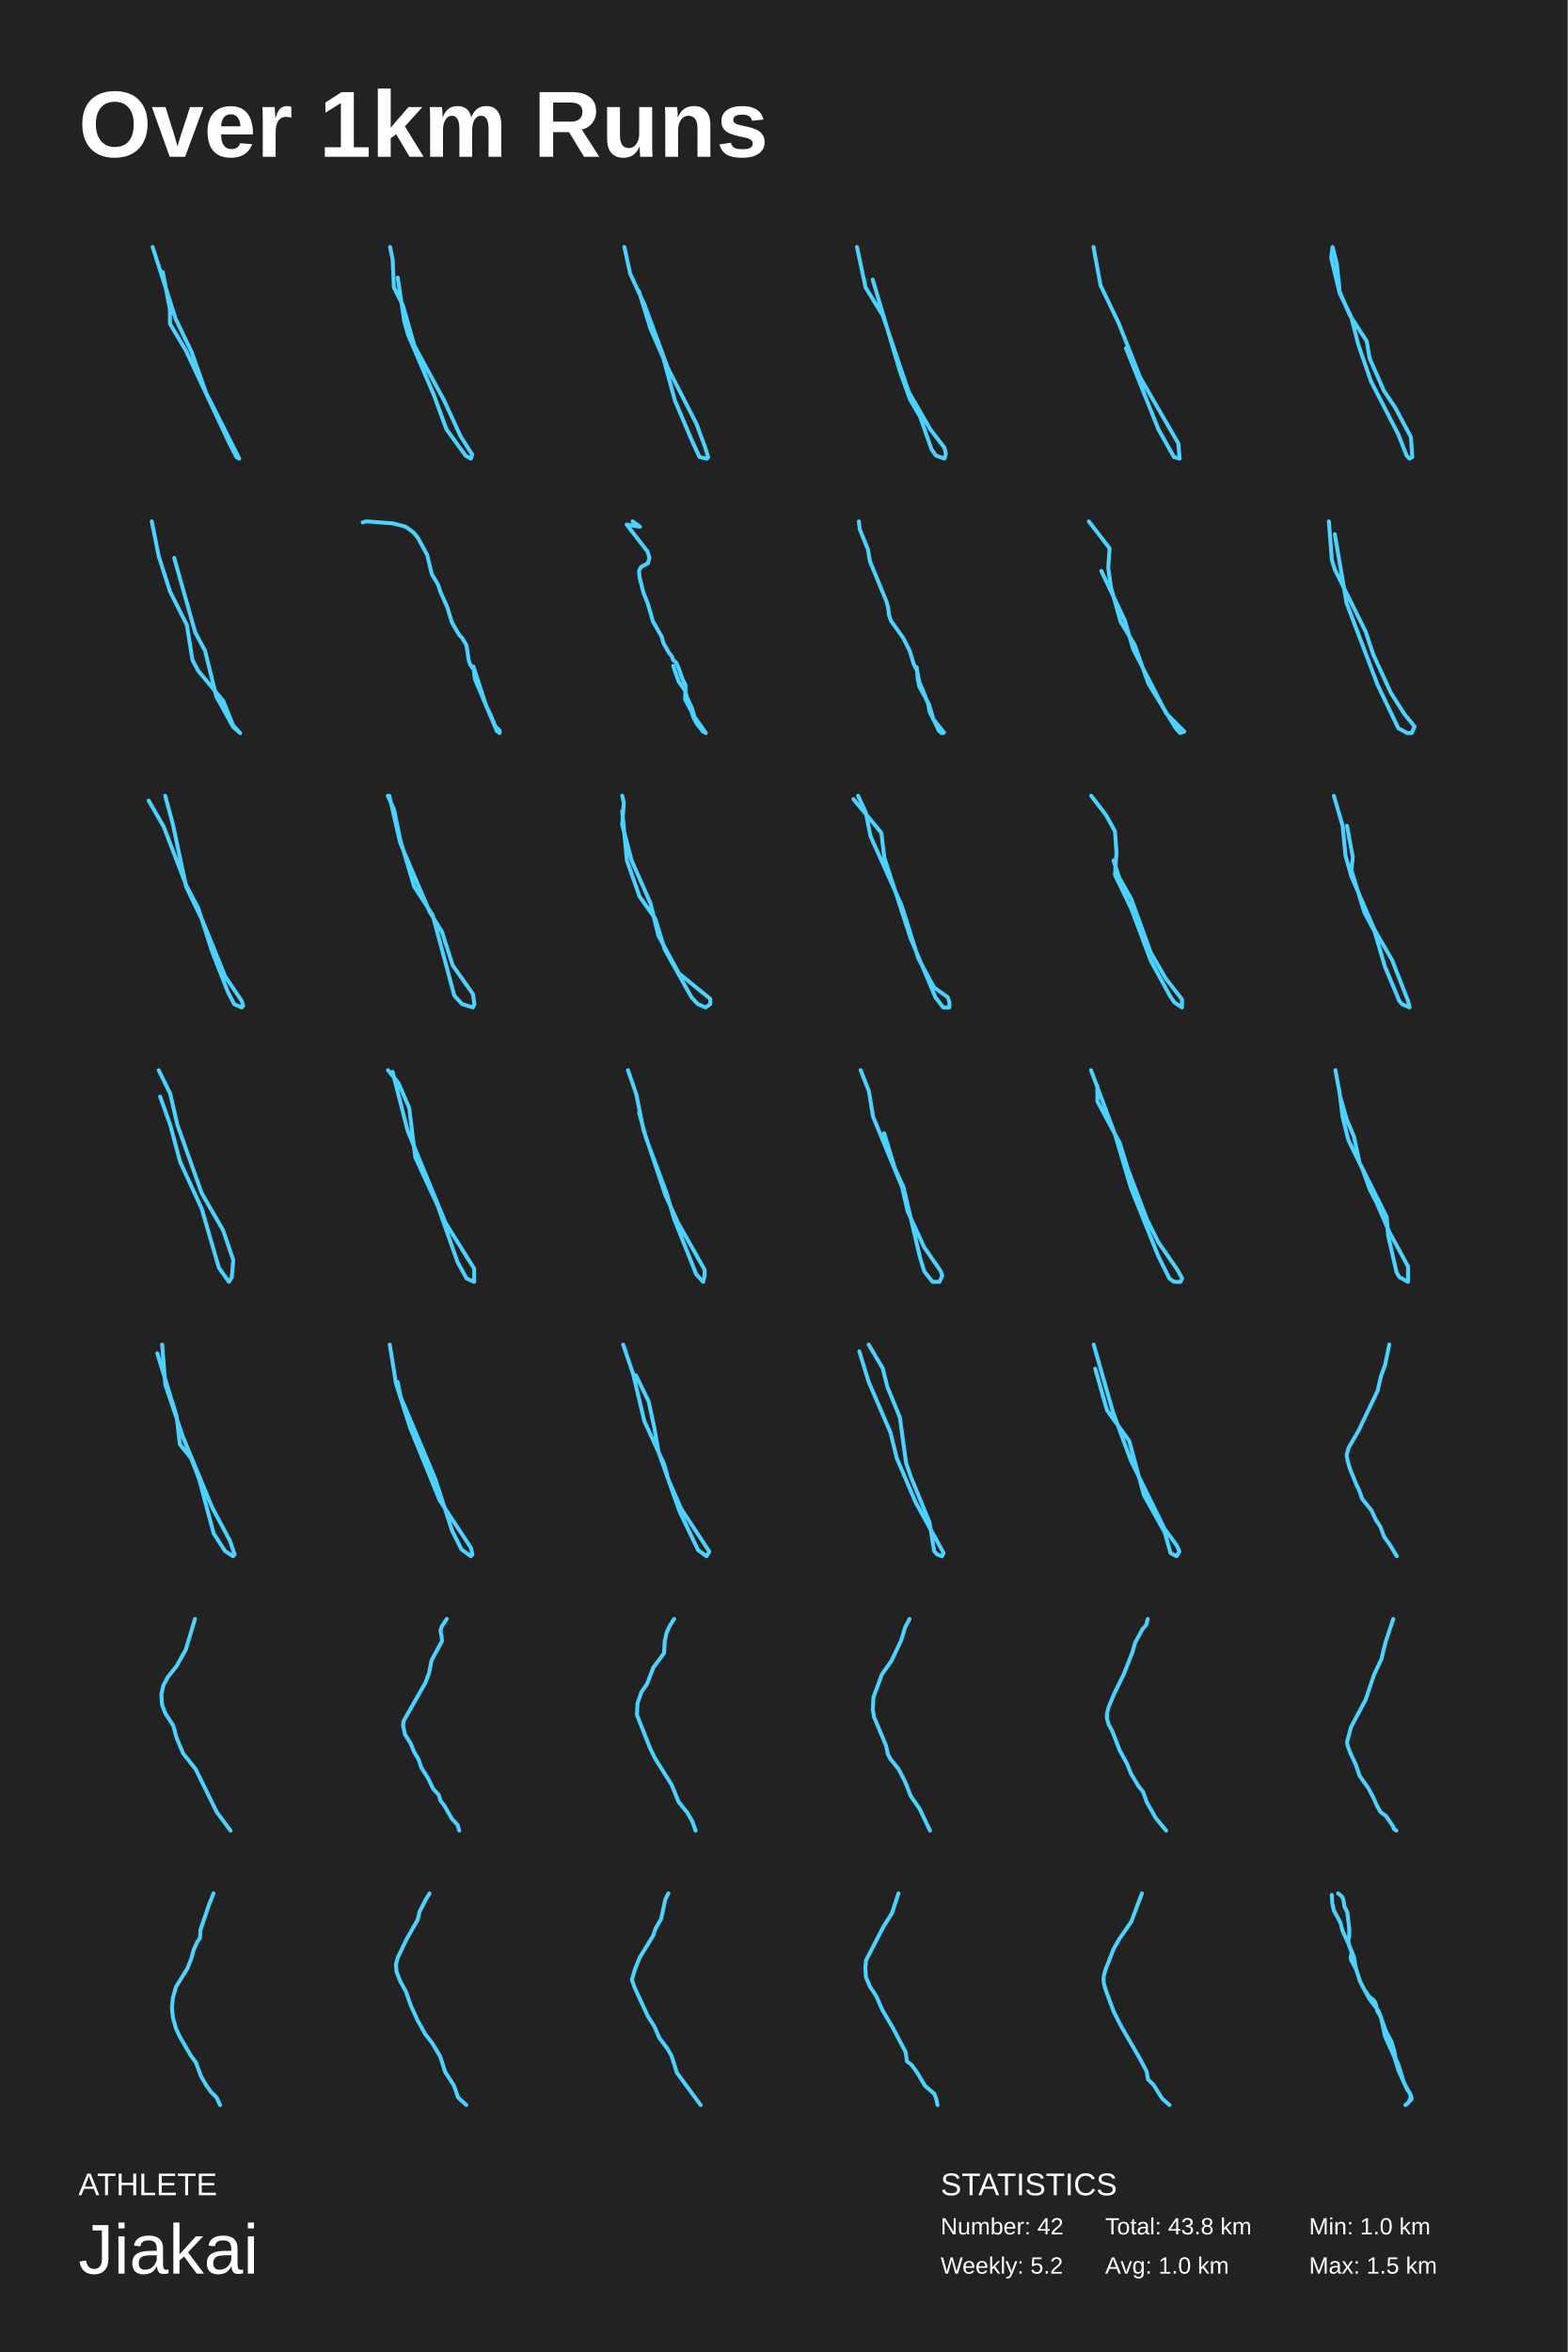
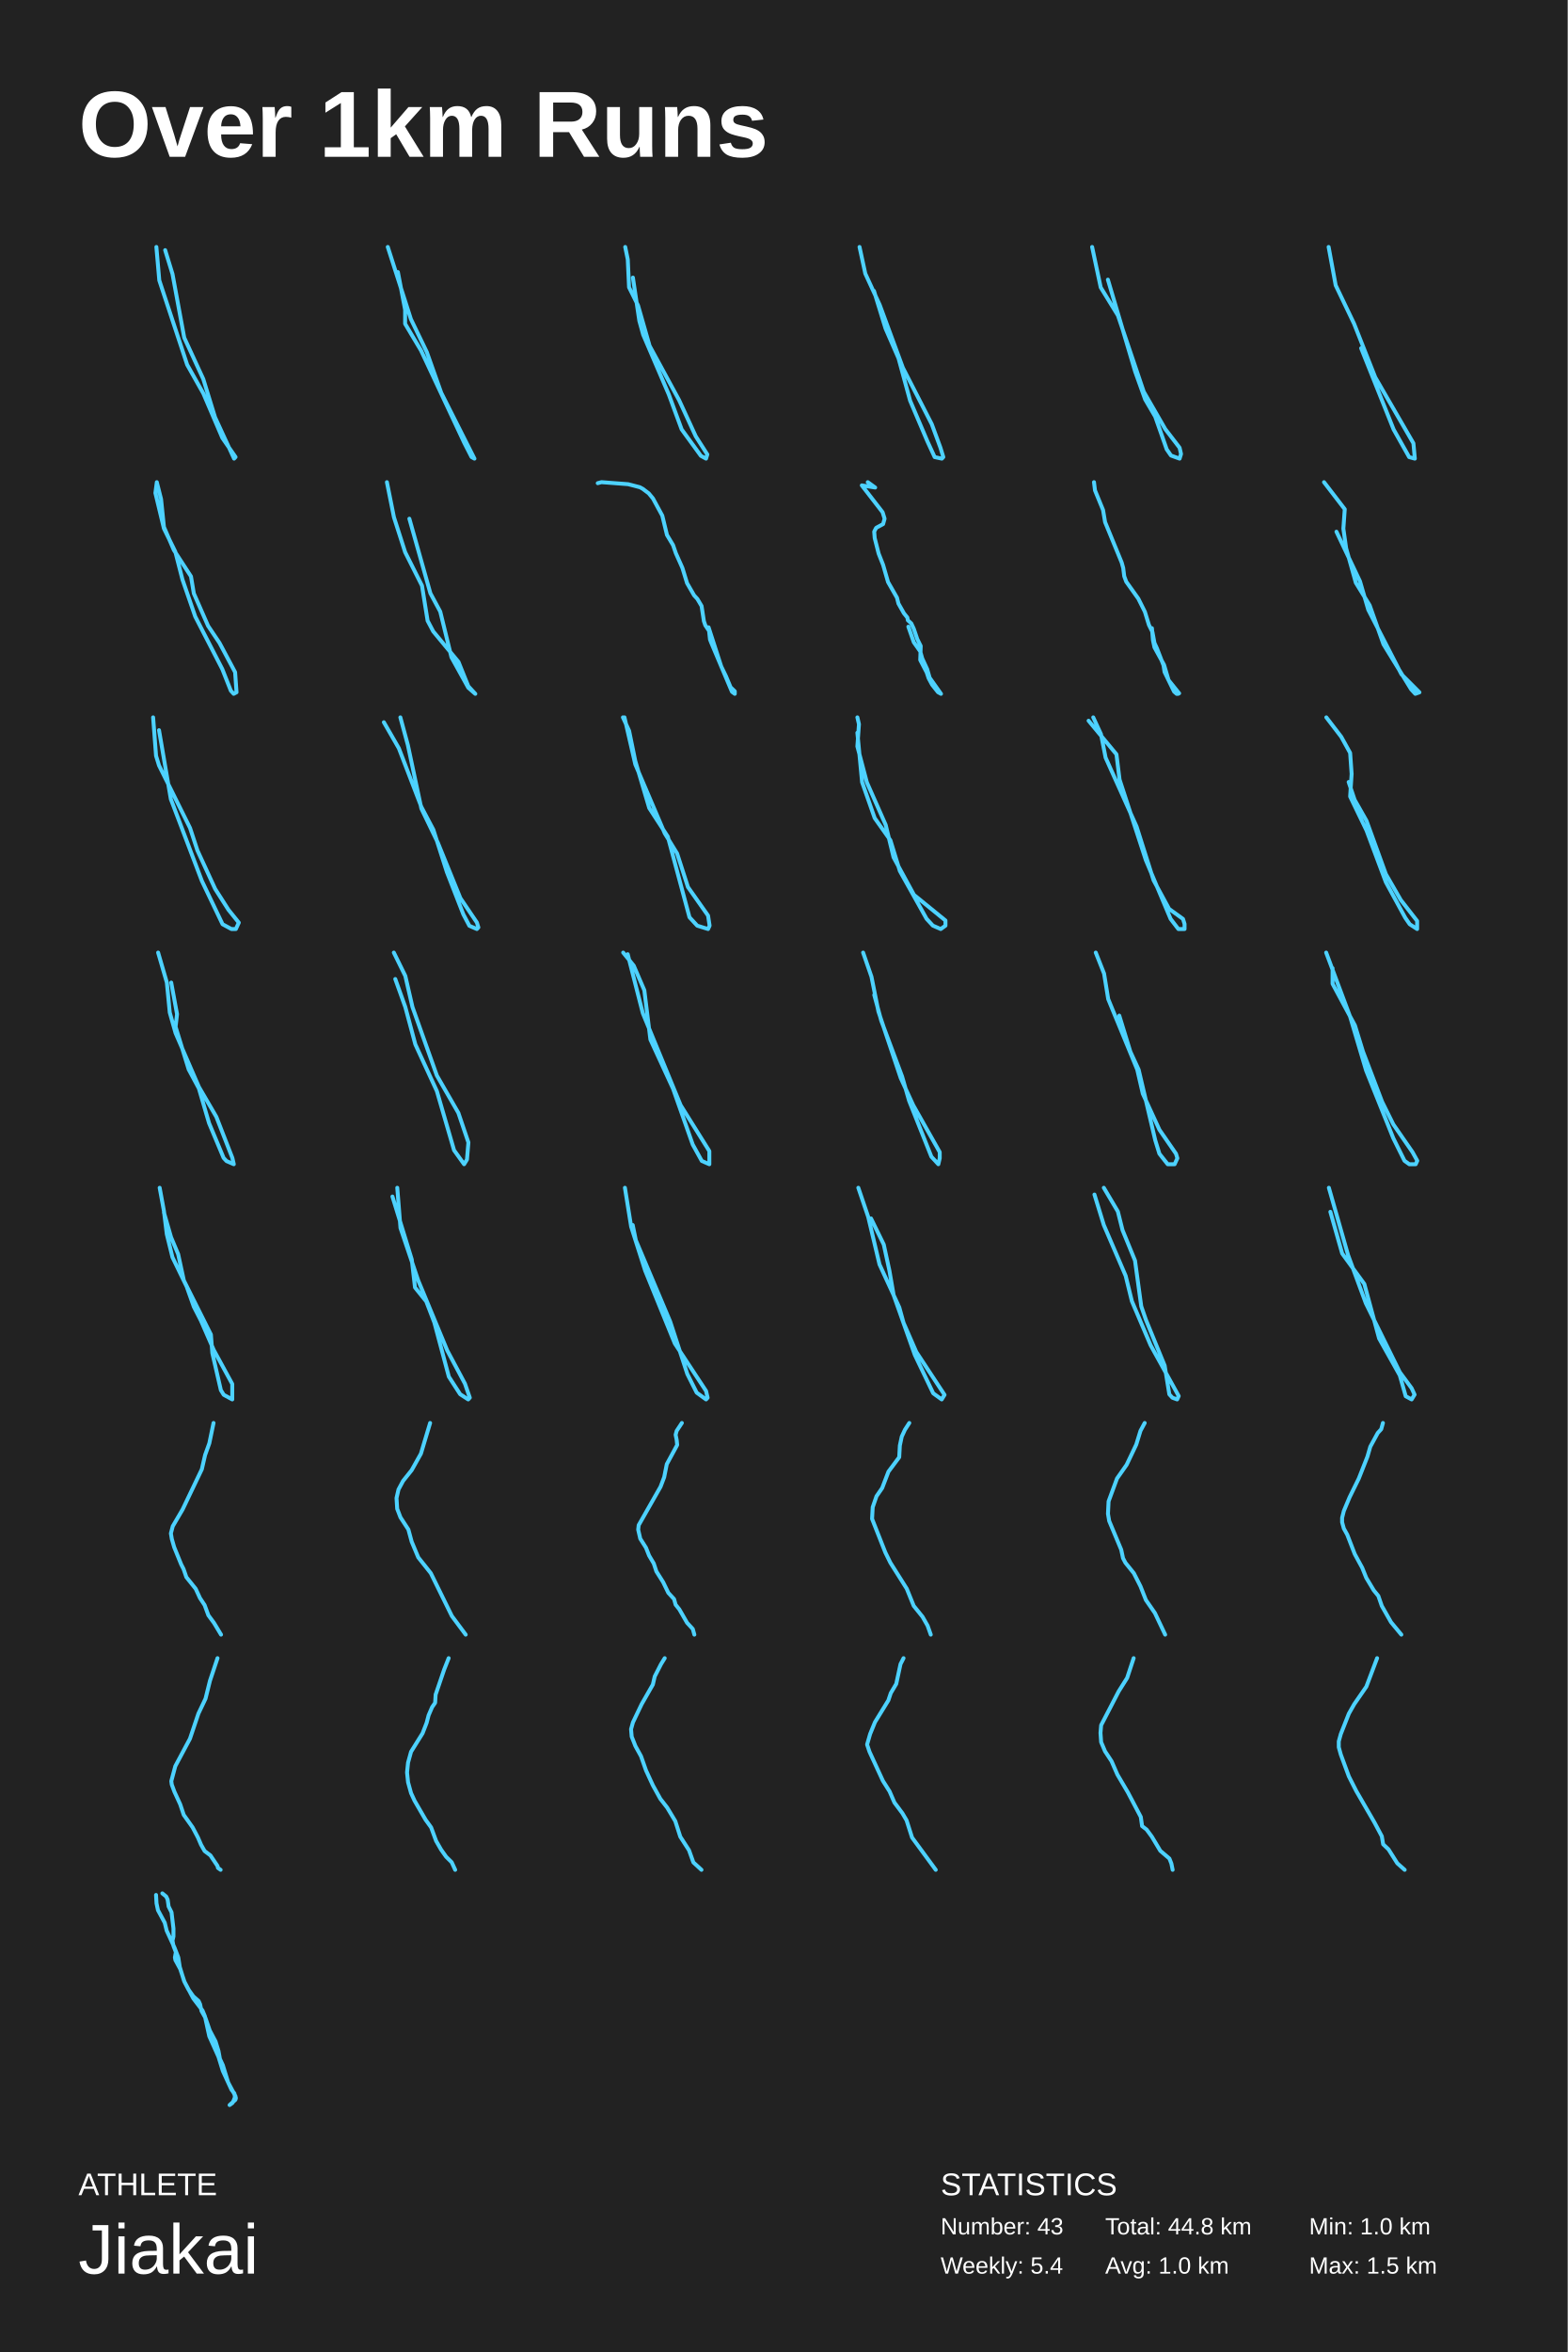
- <svg xmlns="http://www.w3.org/2000/svg" width="200mm" height="300mm" baseProfile="full" version="1.1" viewBox="0 0 200 300">
-   <rect width="200" height="300" x="0" y="0" fill="#222" />
-   <text fill="#FFF" style="font-size:12px;font-family:Arial;font-weight:700" x="10" y="20">Over 1km Runs</text>
-   <text fill="#FFF" style="font-size:4px;font-family:Arial" x="10" y="280">ATHLETE</text>
-   <text fill="#FFF" style="font-size:9px;font-family:Arial" x="10" y="290">Jiakai</text>
-   <text fill="#FFF" style="font-size:4px;font-family:Arial" x="120" y="280">STATISTICS</text>
-   <text fill="#FFF" style="font-size:3px;font-family:Arial" x="120" y="285">Number: 42</text>
-   <text fill="#FFF" style="font-size:3px;font-family:Arial" x="120" y="290">Weekly: 5.2</text>
-   <text fill="#FFF" style="font-size:3px;font-family:Arial" x="141" y="285">Total: 43.8 km</text>
-   <text fill="#FFF" style="font-size:3px;font-family:Arial" x="141" y="290">Avg: 1.0 km</text>
-   <text fill="#FFF" style="font-size:3px;font-family:Arial" x="167" y="285">Min: 1.0 km</text>
-   <text fill="#FFF" style="font-size:3px;font-family:Arial" x="167" y="290">Max: 1.5 km</text>
-   <polyline fill="none" stroke="#4dd2ff" stroke-linecap="round" stroke-linejoin="round" stroke-width=".5" points="20.761 34.7 21.682 39.5 21.682 41.3 23.71 44.7 29.239 56.5 30.161 58.3 30.529 58.5 26.29 50.1 24.447 44.9 22.42 40.7 19.471 31.5" />
-   <polyline fill="none" stroke="#4dd2ff" stroke-linecap="round" stroke-linejoin="round" stroke-width=".5" points="50.744 35.408 51.562 40.915 52.053 42.691 55.327 50.329 56.964 54.77 59.42 58.145 60.075 58.5 60.238 57.967 58.765 55.658 56.637 51.04 52.872 44.112 51.399 38.961 50.253 36.651 50.089 33.099 49.762 31.5" />
-   <polyline fill="none" stroke="#4dd2ff" stroke-linecap="round" stroke-linejoin="round" stroke-width=".5" points="81.498 37.1 82.973 41.9 84.631 45.7 86.106 51.1 88.318 56.3 89.239 58.3 90.161 58.5 90.345 58.3 89.977 57.1 88.871 54.1 85.184 46.9 82.235 38.9 80.392 34.9 79.655 31.5" />
-   <polyline fill="none" stroke="#4dd2ff" stroke-linecap="round" stroke-linejoin="round" stroke-width=".5" points="111.341 35.669 114.817 47.382 116.098 50.956 117.378 53.14 118.842 57.309 119.391 58.103 120.489 58.5 120.672 57.904 120.489 57.11 118.659 54.728 115.915 49.963 112.622 40.235 110.426 36.662 109.328 31.5" />
-   <polyline fill="none" stroke="#4dd2ff" stroke-linecap="round" stroke-linejoin="round" stroke-width=".5" points="143.648 44.413 147.795 54.783 149.778 58.304 150.499 58.5 150.319 56.543 145.451 48.13 142.746 41.283 140.402 36.391 139.501 31.5" />
-   <polyline fill="none" stroke="#4dd2ff" stroke-linecap="round" stroke-linejoin="round" stroke-width=".5" points="170.005 31.5 169.824 32.88 170.913 37.412 172.366 40.369 173.275 43.916 174.909 48.646 178.36 55.347 179.45 58.106 179.813 58.5 180.176 58.303 179.995 55.741 177.997 51.996 176.544 49.828 174.728 45.69 174.364 43.522 172.185 40.172 170.913 37.215 170.55 33.668 170.005 31.5" />
-   <polyline fill="none" stroke="#4dd2ff" stroke-linecap="round" stroke-linejoin="round" stroke-width=".5" points="22.225 71.162 24.91 80.68 26.164 83.011 27.596 88.838 29.744 92.723 30.639 93.5 29.744 92.529 28.491 89.421 25.269 85.536 24.552 84.176 23.836 79.709 21.688 75.435 20.256 70.968 19.361 66.5" />
-   <polyline fill="none" stroke="#4dd2ff" stroke-linecap="round" stroke-linejoin="round" stroke-width=".5" points="46.258 66.629 46.736 66.5 50.137 66.759 51.629 67.147 51.987 67.342 52.762 67.924 53.299 68.572 54.493 70.773 55.09 73.234 55.865 74.529 56.223 75.565 57.059 77.443 57.655 79.385 58.55 80.939 58.968 81.392 59.505 82.299 59.803 84.241 59.982 84.759 60.46 85.471 60.579 86.572 60.758 87.025 63.384 93.241 63.742 93.5 63.742 93.176 63.205 92.658 62.608 91.234 62.011 90.004 60.4 85.018" />
-   <polyline fill="none" stroke="#4dd2ff" stroke-linecap="round" stroke-linejoin="round" stroke-width=".5" points="80.706 66.5 81.653 67.185 79.948 66.911 82.6 70.338 82.853 71.16 82.663 71.845 81.779 72.325 81.527 72.805 81.59 73.627 82.095 75.614 82.663 77.053 83.295 79.246 84.432 81.234 84.621 81.987 85.316 83.221 85.758 83.769 85.821 84.112 86.263 84.523 86.579 85.208 87.021 86.51 87.463 87.401 87.4 89.183 88.221 90.759 88.473 91.513 88.915 92.335 89.673 93.294 90.052 93.5 88.6 91.444 88.284 90.348 87.652 88.977 87.4 88.086 86.579 86.921 85.884 84.934" />
-   <polyline fill="none" stroke="#4dd2ff" stroke-linecap="round" stroke-linejoin="round" stroke-width=".5" points="109.567 66.5 109.696 67.547 110.724 70.058 110.982 71.593 113.103 76.756 113.296 77.454 113.425 78.5 113.682 79.198 115.225 81.361 116.061 83.035 116.575 84.709 117.025 85.616 117.282 87.012 117.604 87.709 118.44 89.872 118.568 90.709 119.79 93.221 120.111 93.5 120.304 93.5 120.433 93.43 120.369 93.36 119.083 91.756 118.504 89.802 117.282 87.57 117.09 86.663 116.961 85.128" />
-   <polyline fill="none" stroke="#4dd2ff" stroke-linecap="round" stroke-linejoin="round" stroke-width=".5" points="138.912 66.5 141.559 69.947 141.382 72.436 141.735 74.926 142.971 79.33 144.735 82.202 146.5 87.181 150.029 92.926 150.559 93.5 151.088 93.309 148.794 91.011 144.559 82.777 143.5 79.138 140.5 72.819" />
-   <polyline fill="none" stroke="#4dd2ff" stroke-linecap="round" stroke-linejoin="round" stroke-width=".5" points="170.287 68.136 171.795 76.932 175.754 87.364 178.393 92.886 179.524 93.5 180.09 93.5 180.467 92.682 179.147 91.045 177.451 88.386 175.189 83.477 174.246 80.614 170.287 72.636 169.91 71.409 169.533 66.5" />
-   <polyline fill="none" stroke="#4dd2ff" stroke-linecap="round" stroke-linejoin="round" stroke-width=".5" points="18.971 102.123 20.885 105.446 23.756 112.923 25.287 115.831 27.01 121.231 29.115 126.631 29.881 128.085 30.838 128.5 31.029 128.292 30.838 127.669 28.732 124.554 25.861 117.492 23.756 113.131 22.033 105.031 21.076 101.5" />
-   <polyline fill="none" stroke="#4dd2ff" stroke-linecap="round" stroke-linejoin="round" stroke-width=".5" points="49.471 101.5 50.26 103.214 51.05 107.071 52.828 113.071 55.197 116.714 57.962 127 58.95 128.071 60.332 128.5 60.529 128.071 60.332 126.786 57.765 123.143 56.382 118.857 54.803 116.286 51.05 107.5 49.668 101.5" />
-   <polyline fill="none" stroke="#4dd2ff" stroke-linecap="round" stroke-linejoin="round" stroke-width=".5" points="79.381 103.46 79.983 109.774 81.589 114.347 83.595 117.177 84.799 121.097 88.211 127.194 89.013 128.065 90.017 128.5 90.619 128.065 90.619 127.411 86.605 124.145 83.997 119.355 82.993 115.218 80.585 109.774 79.381 105.202 79.582 102.371 79.381 101.5" />
-   <polyline fill="none" stroke="#4dd2ff" stroke-linecap="round" stroke-linejoin="round" stroke-width=".5" points="108.878 101.929 112.433 106.214 112.828 109.429 116.185 119.714 119.345 127.214 120.332 128.5 121.122 128.5 121.122 127.857 120.924 127.214 119.147 125.929 117.172 122.286 115 115.429 111.05 106.643 110.458 103.643 109.471 101.5" />
-   <polyline fill="none" stroke="#4dd2ff" stroke-linecap="round" stroke-linejoin="round" stroke-width=".5" points="139.207 101.5 141.106 103.973 142.246 106.034 142.436 108.714 142.246 111.599 144.335 115.928 146.804 122.523 149.274 127.057 149.844 127.882 150.793 128.5 150.793 127.469 148.704 124.79 146.804 121.492 144.335 114.691 142.816 112.011 142.056 109.744" />
-   <polyline fill="none" stroke="#4dd2ff" stroke-linecap="round" stroke-linejoin="round" stroke-width=".5" points="171.843 105.328 172.586 109.358 172.4 110.97 174.072 116.41 175.371 118.828 176.671 123.261 178.528 127.694 178.9 128.097 179.828 128.5 179.642 127.694 177.6 122.455 175.371 118.627 172.4 111.776 171.658 109.157 171.286 105.328 170.172 101.5" />
-   <polyline fill="none" stroke="#4dd2ff" stroke-linecap="round" stroke-linejoin="round" stroke-width=".5" points="20.426 139.875 21.707 143.449 22.987 148.213 25.732 154.169 27.927 161.713 29.208 163.5 29.574 162.904 29.757 160.721 28.476 156.949 25.732 152.184 22.622 143.449 21.707 139.478 20.243 136.5" />
-   <polyline fill="none" stroke="#4dd2ff" stroke-linecap="round" stroke-linejoin="round" stroke-width=".5" points="49.503 136.5 50.853 138.174 52.203 141.314 52.975 147.593 55.868 153.872 58.376 160.988 59.533 163.081 60.497 163.5 60.497 161.826 56.832 155.965 52.01 144.244 50.081 136.709" />
-   <polyline fill="none" stroke="#4dd2ff" stroke-linecap="round" stroke-linejoin="round" stroke-width=".5" points="81.534 141.9 82.423 145.179 85.089 152.314 85.978 155.4 88.821 162.536 89.71 163.5 89.888 162.729 89.888 161.957 86.511 155.979 84.911 152.507 82.067 144.021 81.179 139.586 80.112 136.5" />
-   <polyline fill="none" stroke="#4dd2ff" stroke-linecap="round" stroke-linejoin="round" stroke-width=".5" points="112.794 144.543 114.206 149.138 115.265 151.436 117.382 160.436 117.912 162.16 118.971 163.5 119.853 163.5 120.206 162.734 120.029 162.16 117.912 159.096 115.794 154.5 115.088 151.436 111.382 142.436 110.853 139.181 109.794 136.5" />
-   <polyline fill="none" stroke="#4dd2ff" stroke-linecap="round" stroke-linejoin="round" stroke-width=".5" points="139.187 136.5 142.247 144.689 144.286 151.549 147.753 160.18 149.181 163.057 149.793 163.5 150.609 163.5 150.813 163.057 150.201 161.951 147.753 158.41 146.326 155.533 143.878 149.115 142.858 145.795 140.003 140.484 140.003 138.492" />
-   <polyline fill="none" stroke="#4dd2ff" stroke-linecap="round" stroke-linejoin="round" stroke-width=".5" points="170.913 139.653 171.822 142.807 172.73 144.974 173.456 148.325 176.907 155.223 177.089 157.588 178.178 162.318 178.542 162.909 179.631 163.5 179.631 161.529 177.27 157.193 175.636 153.449 174.728 151.675 173.819 149.113 172.003 145.369 171.277 142.412 170.913 139.456 170.369 136.5" />
-   <polyline fill="none" stroke="#4dd2ff" stroke-linecap="round" stroke-linejoin="round" stroke-width=".5" points="20.065 172.616 22.532 180.649 22.944 184.219 24.383 186.004 25.411 188.682 27.262 195.599 28.702 197.831 29.73 198.5 29.935 198.277 29.318 196.492 27.056 192.252 23.355 183.326 21.093 176.632 20.682 171.5" />
-   <polyline fill="none" stroke="#4dd2ff" stroke-linecap="round" stroke-linejoin="round" stroke-width=".5" points="50.72 176.252 51.118 178.196 55.498 188.564 57.687 195.26 58.882 197.636 60.076 198.5 60.275 198.284 60.076 197.42 56.095 191.372 52.313 182.084 50.521 176.468 49.725 171.5" />
-   <polyline fill="none" stroke="#4dd2ff" stroke-linecap="round" stroke-linejoin="round" stroke-width=".5" points="81.123 175.413 82.746 178.739 83.467 182.065 84.008 185.196 86.713 192.826 89.057 197.717 90.139 198.5 90.499 197.913 86.893 192.435 85.27 188.717 84.73 186.761 82.205 181.283 80.763 175.217 79.501 171.5" />
-   <polyline fill="none" stroke="#4dd2ff" stroke-linecap="round" stroke-linejoin="round" stroke-width=".5" points="110.82 171.5 112.611 174.524 113.208 176.9 114.801 180.788 115.597 186.62 116.194 188.348 118.583 194.18 119.18 197.852 119.578 198.284 120.176 198.5 120.375 198.068 116.792 191.588 114.403 185.972 113.607 182.732 110.82 176.252 109.625 172.364" />
-   <polyline fill="none" stroke="#4dd2ff" stroke-linecap="round" stroke-linejoin="round" stroke-width=".5" points="139.722 174.568 141.23 179.886 144.057 183.773 145.943 190.727 148.582 195.432 149.336 198.091 150.09 198.5 150.467 197.886 150.09 197.068 148.582 195.023 144.246 186.227 141.984 180.091 139.533 171.5" />
-   <polyline fill="none" stroke="#4dd2ff" stroke-linecap="round" stroke-linejoin="round" stroke-width=".5" points="177.243 171.5 176.705 174.096 176.166 175.589 175.748 177.406 173.295 182.534 172.039 184.676 171.8 185.584 171.92 186.298 172.219 187.337 173.116 189.543 173.415 190.127 173.774 191.166 174.97 192.659 175.508 193.827 176.107 194.736 176.585 196.034 177.303 197.007 178.2 198.5" />
-   <polyline fill="none" stroke="#4dd2ff" stroke-linecap="round" stroke-linejoin="round" stroke-width=".5" points="24.874 206.5 23.697 210.422 22.52 212.52 21.427 213.889 20.839 214.983 20.587 216.078 20.671 217.446 21.091 218.541 22.1 220.091 22.52 221.642 23.361 223.649 24.958 225.655 27.648 231.128 29.413 233.5" />
-   <polyline fill="none" stroke="#4dd2ff" stroke-linecap="round" stroke-linejoin="round" stroke-width=".5" points="56.991 206.5 56.327 207.508 56.194 208.012 56.327 208.66 56.393 209.308 55.066 211.756 54.735 213.412 54.27 214.636 51.483 219.532 51.417 220.108 51.682 221.26 52.412 222.412 52.81 223.42 53.408 224.428 53.739 225.436 54.602 226.804 55.265 228.172 55.995 228.964 56.194 229.684 56.659 230.26 57.654 231.988 58.384 232.78 58.583 233.5" />
-   <polyline fill="none" stroke="#4dd2ff" stroke-linecap="round" stroke-linejoin="round" stroke-width=".5" points="86.007 206.5 85.443 207.374 85.04 208.248 84.799 209.384 84.718 210.869 83.349 212.704 82.544 214.801 81.819 215.85 81.336 217.248 81.256 218.733 82.947 223.015 83.591 224.325 85.684 227.646 86.57 229.83 87.698 231.228 88.342 232.364 88.744 233.5" />
-   <polyline fill="none" stroke="#4dd2ff" stroke-linecap="round" stroke-linejoin="round" stroke-width=".5" points="116.037 206.5 115.499 207.5 114.962 209.25 113.733 211.833 112.504 213.583 111.429 216.5 111.352 218.083 111.506 219 113.042 222.667 113.272 223.75 113.579 224.333 114.654 225.667 115.499 227.333 116.19 229.083 117.342 230.75 118.648 233.5" />
-   <polyline fill="none" stroke="#4dd2ff" stroke-linecap="round" stroke-linejoin="round" stroke-width=".5" points="146.431 206.5 146.211 207.296 145.771 207.774 144.817 209.527 144.45 210.801 143.349 213.589 142.174 215.978 141.44 217.73 141.22 218.606 141.22 219.164 141.44 219.96 141.881 220.757 142.835 223.226 143.789 224.978 144.303 226.252 145.257 227.845 145.844 228.562 146.284 229.836 147.459 231.907 148.78 233.5" />
-   <polyline fill="none" stroke="#4dd2ff" stroke-linecap="round" stroke-linejoin="round" stroke-width=".5" points="177.749 206.5 176.785 209.391 176.219 211.666 175.312 213.573 174.235 216.771 172.364 220.277 171.854 222.183 171.911 222.614 172.251 223.537 172.988 225.136 173.441 226.489 174.575 228.088 175.255 229.379 175.652 230.302 176.105 231.101 176.842 231.655 177.749 233.008 177.806 233.254 178.146 233.5" />
-   <polyline fill="none" stroke="#4dd2ff" stroke-linecap="round" stroke-linejoin="round" stroke-width=".5" points="27.239 241.5 26.663 242.958 25.576 246.15 25.512 247.192 25.128 247.747 24.68 248.788 24.424 249.76 23.913 251.078 22.441 253.438 22.058 254.827 21.93 256.076 22.058 257.325 22.441 258.713 22.889 259.685 24.296 262.114 25 263.086 25.64 264.821 26.279 265.932 26.919 266.834 27.623 267.528 28.07 268.5" />
-   <polyline fill="none" stroke="#4dd2ff" stroke-linecap="round" stroke-linejoin="round" stroke-width=".5" points="54.801 241.5 54.324 242.276 53.529 243.829 53.291 244.864 51.86 247.366 50.747 249.695 50.508 250.558 50.588 251.506 51.065 252.714 51.78 254.008 52.416 255.82 53.291 257.717 54.245 259.443 55.119 260.564 56.153 262.289 56.789 264.273 57.902 265.998 58.458 267.551 59.492 268.5" />
-   <polyline fill="none" stroke="#4dd2ff" stroke-linecap="round" stroke-linejoin="round" stroke-width=".5" points="85.271 241.5 84.884 242.257 84.341 244.78 83.643 245.958 83.333 246.883 81.628 249.659 81.008 251.173 80.62 252.519 80.93 253.444 82.636 257.145 83.488 258.491 84.109 259.921 85.116 261.266 85.659 262.192 86.357 264.379 89.38 268.5" />
-   <polyline fill="none" stroke="#4dd2ff" stroke-linecap="round" stroke-linejoin="round" stroke-width=".5" points="114.627 241.5 113.797 244.02 112.719 245.73 110.48 250.05 110.397 251.04 110.48 252.21 110.977 253.38 111.807 254.64 112.553 256.35 113.88 258.6 115.539 261.75 115.705 262.92 116.286 263.37 116.949 264.27 118.027 266.07 119.189 267.06 119.437 267.69 119.603 268.5" />
-   <polyline fill="none" stroke="#4dd2ff" stroke-linecap="round" stroke-linejoin="round" stroke-width=".5" points="145.686 241.5 144.314 245.131 142.769 247.366 142.083 248.576 141.053 251.183 140.796 252.114 140.796 252.859 141.053 253.79 142.083 256.583 143.027 258.445 145.343 262.448 146.287 264.217 146.459 265.241 147.145 265.893 148.26 267.662 149.204 268.5" />
-   <polyline fill="none" stroke="#4dd2ff" stroke-linecap="round" stroke-linejoin="round" stroke-width=".5" points="170.709 241.5 171.203 241.902 171.388 242.304 171.512 243.175 171.882 243.912 172.129 245.989 172.129 246.994 172.005 247.53 172.129 248.2 172.438 249.004 172.314 249.674 172.376 250.009 172.993 251.148 173.549 252.823 174.043 253.761 174.66 254.632 175.34 255.235 175.525 255.637 175.71 256.508 176.204 257.379 176.76 258.986 177.501 260.393 177.871 261.599 178.056 262.604 178.427 263.408 179.106 265.619 180.032 267.361 180.094 267.629 180.032 267.83 179.291 268.5 179.662 268.232 179.847 267.83 179.97 267.495 179.909 267.026 179.538 266.557 178.427 264.145 177.871 262.336 176.698 259.723 176.142 257.178 175.834 256.441 174.66 254.9 173.487 252.689 172.932 250.88 172.746 249.674 172.252 248.401 171.265 246.257 171.018 245.252 170.153 243.644 169.968 242.773 169.906 241.701" />
+ <svg xmlns="http://www.w3.org/2000/svg" baseProfile="full" height="300mm" version="1.1" viewBox="0,0,200,300" width="200mm">
+   <defs />
+   <rect fill="#222222" height="300" width="200" x="0" y="0" />
+   <text fill="#FFFFFF" style="font-size:12px; font-family:Arial; font-weight:bold;" x="10" y="20">Over 1km Runs</text>
+   <text fill="#FFFFFF" style="font-size:4px; font-family:Arial" x="10" y="280">ATHLETE</text>
+   <text fill="#FFFFFF" style="font-size:9px; font-family:Arial" x="10" y="290">Jiakai</text>
+   <text fill="#FFFFFF" style="font-size:4px; font-family:Arial" x="120" y="280">STATISTICS</text>
+   <text fill="#FFFFFF" style="font-size:3px; font-family:Arial" x="120" y="285">Number: 43</text>
+   <text fill="#FFFFFF" style="font-size:3px; font-family:Arial" x="120" y="290">Weekly: 5.4</text>
+   <text fill="#FFFFFF" style="font-size:3px; font-family:Arial" x="141" y="285">Total: 44.8 km</text>
+   <text fill="#FFFFFF" style="font-size:3px; font-family:Arial" x="141" y="290">Avg: 1.0 km</text>
+   <text fill="#FFFFFF" style="font-size:3px; font-family:Arial" x="167" y="285">Min: 1.0 km</text>
+   <text fill="#FFFFFF" style="font-size:3px; font-family:Arial" x="167" y="290">Max: 1.5 km</text>
+   <polyline fill="none" points="21.071,31.906 22.007,34.951 23.503,43.071 25.935,48.35 27.432,53.222 29.864,58.5 30.051,58.297 28.368,55.861 25.935,50.177 23.877,46.523 20.323,35.763 19.949,31.5" stroke="#4dd2ff" stroke-linecap="round" stroke-linejoin="round" stroke-width="0.5" />
+   <polyline fill="none" points="50.761,34.7 51.682,39.5 51.682,41.3 53.71,44.7 59.239,56.5 60.161,58.3 60.529,58.5 56.29,50.1 54.447,44.9 52.42,40.7 49.471,31.5" stroke="#4dd2ff" stroke-linecap="round" stroke-linejoin="round" stroke-width="0.5" />
+   <polyline fill="none" points="80.744,35.408 81.562,40.915 82.053,42.691 85.327,50.329 86.964,54.77 89.42,58.145 90.075,58.5 90.238,57.967 88.765,55.658 86.637,51.04 82.872,44.112 81.399,38.961 80.253,36.651 80.089,33.099 79.762,31.5" stroke="#4dd2ff" stroke-linecap="round" stroke-linejoin="round" stroke-width="0.5" />
+   <polyline fill="none" points="111.498,37.1 112.973,41.9 114.631,45.7 116.106,51.1 118.318,56.3 119.239,58.3 120.161,58.5 120.345,58.3 119.977,57.1 118.871,54.1 115.184,46.9 112.235,38.9 110.392,34.9 109.655,31.5" stroke="#4dd2ff" stroke-linecap="round" stroke-linejoin="round" stroke-width="0.5" />
+   <polyline fill="none" points="141.341,35.669 144.817,47.382 146.098,50.956 147.378,53.14 148.842,57.309 149.391,58.103 150.489,58.5 150.672,57.904 150.489,57.11 148.659,54.728 145.915,49.963 142.622,40.235 140.426,36.662 139.328,31.5" stroke="#4dd2ff" stroke-linecap="round" stroke-linejoin="round" stroke-width="0.5" />
+   <polyline fill="none" points="173.648,44.413 177.795,54.783 179.778,58.304 180.499,58.5 180.319,56.543 175.451,48.13 172.746,41.283 170.402,36.391 169.501,31.5" stroke="#4dd2ff" stroke-linecap="round" stroke-linejoin="round" stroke-width="0.5" />
+   <polyline fill="none" points="20.005,61.5 19.824,62.88 20.913,67.412 22.366,70.369 23.275,73.916 24.909,78.646 28.36,85.347 29.45,88.106 29.813,88.5 30.176,88.303 29.995,85.741 27.997,81.996 26.544,79.828 24.728,75.69 24.364,73.522 22.185,70.172 20.913,67.215 20.55,63.668 20.005,61.5" stroke="#4dd2ff" stroke-linecap="round" stroke-linejoin="round" stroke-width="0.5" />
+   <polyline fill="none" points="52.225,66.162 54.91,75.68 56.164,78.011 57.596,83.838 59.744,87.723 60.639,88.5 59.744,87.529 58.491,84.421 55.269,80.536 54.552,79.176 53.836,74.709 51.688,70.435 50.256,65.968 49.361,61.5" stroke="#4dd2ff" stroke-linecap="round" stroke-linejoin="round" stroke-width="0.5" />
+   <polyline fill="none" points="76.258,61.629 76.736,61.5 80.137,61.759 81.629,62.147 81.987,62.342 82.762,62.924 83.299,63.572 84.493,65.773 85.09,68.234 85.865,69.529 86.223,70.565 87.059,72.443 87.655,74.385 88.55,75.939 88.968,76.392 89.505,77.299 89.803,79.241 89.982,79.759 90.46,80.471 90.579,81.572 90.758,82.025 93.384,88.241 93.742,88.5 93.742,88.176 93.205,87.658 92.608,86.234 92.011,85.004 90.4,80.018" stroke="#4dd2ff" stroke-linecap="round" stroke-linejoin="round" stroke-width="0.5" />
+   <polyline fill="none" points="110.706,61.5 111.653,62.185 109.948,61.911 112.6,65.338 112.853,66.16 112.663,66.845 111.779,67.325 111.527,67.805 111.59,68.627 112.095,70.614 112.663,72.053 113.295,74.246 114.432,76.234 114.621,76.987 115.316,78.221 115.758,78.769 115.821,79.112 116.263,79.523 116.579,80.208 117.021,81.51 117.463,82.401 117.4,84.183 118.221,85.759 118.473,86.513 118.915,87.335 119.673,88.294 120.052,88.5 118.6,86.444 118.284,85.348 117.652,83.977 117.4,83.086 116.579,81.921 115.884,79.934" stroke="#4dd2ff" stroke-linecap="round" stroke-linejoin="round" stroke-width="0.5" />
+   <polyline fill="none" points="139.567,61.5 139.696,62.547 140.724,65.058 140.982,66.593 143.103,71.756 143.296,72.454 143.425,73.5 143.682,74.198 145.225,76.361 146.061,78.035 146.575,79.709 147.025,80.616 147.282,82.012 147.604,82.709 148.44,84.872 148.568,85.709 149.79,88.221 150.111,88.5 150.304,88.5 150.433,88.43 150.369,88.36 149.083,86.756 148.504,84.802 147.282,82.57 147.09,81.663 146.961,80.128" stroke="#4dd2ff" stroke-linecap="round" stroke-linejoin="round" stroke-width="0.5" />
+   <polyline fill="none" points="168.912,61.5 171.559,64.947 171.382,67.436 171.735,69.926 172.971,74.33 174.735,77.202 176.5,82.181 180.029,87.926 180.559,88.5 181.088,88.309 178.794,86.011 174.559,77.777 173.5,74.138 170.5,67.819" stroke="#4dd2ff" stroke-linecap="round" stroke-linejoin="round" stroke-width="0.5" />
+   <polyline fill="none" points="20.287,93.136 21.795,101.932 25.754,112.364 28.393,117.886 29.524,118.5 30.09,118.5 30.467,117.682 29.147,116.045 27.451,113.386 25.189,108.477 24.246,105.614 20.287,97.636 19.91,96.409 19.533,91.5" stroke="#4dd2ff" stroke-linecap="round" stroke-linejoin="round" stroke-width="0.5" />
+   <polyline fill="none" points="48.971,92.123 50.885,95.446 53.756,102.923 55.287,105.831 57.01,111.231 59.115,116.631 59.881,118.085 60.838,118.5 61.029,118.292 60.838,117.669 58.732,114.554 55.861,107.492 53.756,103.131 52.033,95.031 51.076,91.5" stroke="#4dd2ff" stroke-linecap="round" stroke-linejoin="round" stroke-width="0.5" />
+   <polyline fill="none" points="79.471,91.5 80.26,93.214 81.05,97.071 82.828,103.071 85.197,106.714 87.962,117 88.95,118.071 90.332,118.5 90.529,118.071 90.332,116.786 87.765,113.143 86.382,108.857 84.803,106.286 81.05,97.5 79.668,91.5" stroke="#4dd2ff" stroke-linecap="round" stroke-linejoin="round" stroke-width="0.5" />
+   <polyline fill="none" points="109.381,93.46 109.983,99.774 111.589,104.347 113.595,107.177 114.799,111.097 118.211,117.194 119.013,118.065 120.017,118.5 120.619,118.065 120.619,117.411 116.605,114.145 113.997,109.355 112.993,105.218 110.585,99.774 109.381,95.202 109.582,92.371 109.381,91.5" stroke="#4dd2ff" stroke-linecap="round" stroke-linejoin="round" stroke-width="0.5" />
+   <polyline fill="none" points="138.878,91.929 142.433,96.214 142.828,99.429 146.185,109.714 149.345,117.214 150.332,118.5 151.122,118.5 151.122,117.857 150.924,117.214 149.147,115.929 147.172,112.286 145,105.429 141.05,96.643 140.458,93.643 139.471,91.5" stroke="#4dd2ff" stroke-linecap="round" stroke-linejoin="round" stroke-width="0.5" />
+   <polyline fill="none" points="169.207,91.5 171.106,93.973 172.246,96.034 172.436,98.714 172.246,101.599 174.335,105.928 176.804,112.523 179.274,117.057 179.844,117.882 180.793,118.5 180.793,117.469 178.704,114.79 176.804,111.492 174.335,104.691 172.816,102.011 172.056,99.744" stroke="#4dd2ff" stroke-linecap="round" stroke-linejoin="round" stroke-width="0.5" />
+   <polyline fill="none" points="21.843,125.328 22.586,129.358 22.4,130.97 24.072,136.41 25.371,138.828 26.671,143.261 28.528,147.694 28.9,148.097 29.828,148.5 29.642,147.694 27.6,142.455 25.371,138.627 22.4,131.776 21.658,129.157 21.286,125.328 20.172,121.5" stroke="#4dd2ff" stroke-linecap="round" stroke-linejoin="round" stroke-width="0.5" />
+   <polyline fill="none" points="50.426,124.875 51.707,128.449 52.987,133.213 55.732,139.169 57.927,146.713 59.208,148.5 59.574,147.904 59.757,145.721 58.476,141.949 55.732,137.184 52.622,128.449 51.707,124.478 50.243,121.5" stroke="#4dd2ff" stroke-linecap="round" stroke-linejoin="round" stroke-width="0.5" />
+   <polyline fill="none" points="79.503,121.5 80.853,123.174 82.203,126.314 82.975,132.593 85.868,138.872 88.376,145.988 89.533,148.081 90.497,148.5 90.497,146.826 86.832,140.965 82.01,129.244 80.081,121.709" stroke="#4dd2ff" stroke-linecap="round" stroke-linejoin="round" stroke-width="0.5" />
+   <polyline fill="none" points="111.534,126.9 112.423,130.179 115.089,137.314 115.978,140.4 118.821,147.536 119.71,148.5 119.888,147.729 119.888,146.957 116.511,140.979 114.911,137.507 112.067,129.021 111.179,124.586 110.112,121.5" stroke="#4dd2ff" stroke-linecap="round" stroke-linejoin="round" stroke-width="0.5" />
+   <polyline fill="none" points="142.794,129.543 144.206,134.138 145.265,136.436 147.382,145.436 147.912,147.16 148.971,148.5 149.853,148.5 150.206,147.734 150.029,147.16 147.912,144.096 145.794,139.5 145.088,136.436 141.382,127.436 140.853,124.181 139.794,121.5" stroke="#4dd2ff" stroke-linecap="round" stroke-linejoin="round" stroke-width="0.5" />
+   <polyline fill="none" points="169.187,121.5 172.247,129.689 174.286,136.549 177.753,145.18 179.181,148.057 179.793,148.5 180.609,148.5 180.813,148.057 180.201,146.951 177.753,143.41 176.326,140.533 173.878,134.115 172.858,130.795 170.003,125.484 170.003,123.492" stroke="#4dd2ff" stroke-linecap="round" stroke-linejoin="round" stroke-width="0.5" />
+   <polyline fill="none" points="20.913,154.653 21.822,157.807 22.73,159.974 23.456,163.325 26.907,170.223 27.089,172.588 28.178,177.318 28.542,177.909 29.631,178.5 29.631,176.529 27.27,172.193 25.636,168.449 24.728,166.675 23.819,164.113 22.003,160.369 21.277,157.412 20.913,154.456 20.369,151.5" stroke="#4dd2ff" stroke-linecap="round" stroke-linejoin="round" stroke-width="0.5" />
+   <polyline fill="none" points="50.065,152.616 52.532,160.649 52.944,164.219 54.383,166.004 55.411,168.682 57.262,175.599 58.702,177.831 59.73,178.5 59.935,178.277 59.318,176.492 57.056,172.252 53.355,163.326 51.093,156.632 50.682,151.5" stroke="#4dd2ff" stroke-linecap="round" stroke-linejoin="round" stroke-width="0.5" />
+   <polyline fill="none" points="80.72,156.252 81.118,158.196 85.498,168.564 87.687,175.26 88.882,177.636 90.076,178.5 90.275,178.284 90.076,177.42 86.095,171.372 82.313,162.084 80.521,156.468 79.725,151.5" stroke="#4dd2ff" stroke-linecap="round" stroke-linejoin="round" stroke-width="0.5" />
+   <polyline fill="none" points="111.123,155.413 112.746,158.739 113.467,162.065 114.008,165.196 116.713,172.826 119.057,177.717 120.139,178.5 120.499,177.913 116.893,172.435 115.27,168.717 114.73,166.761 112.205,161.283 110.763,155.217 109.501,151.5" stroke="#4dd2ff" stroke-linecap="round" stroke-linejoin="round" stroke-width="0.5" />
+   <polyline fill="none" points="140.82,151.5 142.611,154.524 143.208,156.9 144.801,160.788 145.597,166.62 146.194,168.348 148.583,174.18 149.18,177.852 149.578,178.284 150.176,178.5 150.375,178.068 146.792,171.588 144.403,165.972 143.607,162.732 140.82,156.252 139.625,152.364" stroke="#4dd2ff" stroke-linecap="round" stroke-linejoin="round" stroke-width="0.5" />
+   <polyline fill="none" points="169.722,154.568 171.23,159.886 174.057,163.773 175.943,170.727 178.582,175.432 179.336,178.091 180.09,178.5 180.467,177.886 180.09,177.068 178.582,175.023 174.246,166.227 171.984,160.091 169.533,151.5" stroke="#4dd2ff" stroke-linecap="round" stroke-linejoin="round" stroke-width="0.5" />
+   <polyline fill="none" points="27.243,181.5 26.705,184.096 26.166,185.589 25.748,187.406 23.295,192.534 22.039,194.676 21.8,195.584 21.92,196.298 22.219,197.337 23.116,199.543 23.415,200.127 23.774,201.166 24.97,202.659 25.508,203.827 26.107,204.736 26.585,206.034 27.303,207.007 28.2,208.5" stroke="#4dd2ff" stroke-linecap="round" stroke-linejoin="round" stroke-width="0.5" />
+   <polyline fill="none" points="54.874,181.5 53.697,185.422 52.52,187.52 51.427,188.889 50.839,189.983 50.587,191.078 50.671,192.446 51.091,193.541 52.1,195.091 52.52,196.642 53.361,198.649 54.958,200.655 57.648,206.128 59.413,208.5" stroke="#4dd2ff" stroke-linecap="round" stroke-linejoin="round" stroke-width="0.5" />
+   <polyline fill="none" points="86.991,181.5 86.327,182.508 86.194,183.012 86.327,183.66 86.393,184.308 85.066,186.756 84.735,188.412 84.27,189.636 81.483,194.532 81.417,195.108 81.682,196.26 82.412,197.412 82.81,198.42 83.408,199.428 83.739,200.436 84.602,201.804 85.265,203.172 85.995,203.964 86.194,204.684 86.659,205.26 87.654,206.988 88.384,207.78 88.583,208.5" stroke="#4dd2ff" stroke-linecap="round" stroke-linejoin="round" stroke-width="0.5" />
+   <polyline fill="none" points="116.007,181.5 115.443,182.374 115.04,183.248 114.799,184.384 114.718,185.869 113.349,187.704 112.544,189.801 111.819,190.85 111.336,192.248 111.256,193.733 112.947,198.015 113.591,199.325 115.684,202.646 116.57,204.83 117.698,206.228 118.342,207.364 118.744,208.5" stroke="#4dd2ff" stroke-linecap="round" stroke-linejoin="round" stroke-width="0.5" />
+   <polyline fill="none" points="146.037,181.5 145.499,182.5 144.962,184.25 143.733,186.833 142.504,188.583 141.429,191.5 141.352,193.083 141.506,194 143.042,197.667 143.272,198.75 143.579,199.333 144.654,200.667 145.499,202.333 146.19,204.083 147.342,205.75 148.648,208.5" stroke="#4dd2ff" stroke-linecap="round" stroke-linejoin="round" stroke-width="0.5" />
+   <polyline fill="none" points="176.431,181.5 176.211,182.296 175.771,182.774 174.817,184.527 174.45,185.801 173.349,188.589 172.174,190.978 171.44,192.73 171.22,193.606 171.22,194.164 171.44,194.96 171.881,195.757 172.835,198.226 173.789,199.978 174.303,201.252 175.257,202.845 175.844,203.562 176.284,204.836 177.459,206.907 178.78,208.5" stroke="#4dd2ff" stroke-linecap="round" stroke-linejoin="round" stroke-width="0.5" />
+   <polyline fill="none" points="27.749,211.5 26.785,214.391 26.219,216.666 25.312,218.573 24.235,221.771 22.364,225.277 21.854,227.183 21.911,227.614 22.251,228.537 22.988,230.136 23.441,231.489 24.575,233.088 25.255,234.379 25.652,235.302 26.105,236.101 26.842,236.655 27.749,238.008 27.806,238.254 28.146,238.5" stroke="#4dd2ff" stroke-linecap="round" stroke-linejoin="round" stroke-width="0.5" />
+   <polyline fill="none" points="57.239,211.5 56.663,212.958 55.576,216.15 55.512,217.192 55.128,217.747 54.68,218.788 54.424,219.76 53.913,221.078 52.441,223.438 52.058,224.827 51.93,226.076 52.058,227.325 52.441,228.713 52.889,229.685 54.296,232.114 55.0,233.086 55.64,234.821 56.279,235.932 56.919,236.834 57.623,237.528 58.07,238.5" stroke="#4dd2ff" stroke-linecap="round" stroke-linejoin="round" stroke-width="0.5" />
+   <polyline fill="none" points="84.801,211.5 84.324,212.276 83.529,213.829 83.291,214.864 81.86,217.366 80.747,219.695 80.508,220.558 80.588,221.506 81.065,222.714 81.78,224.008 82.416,225.82 83.291,227.717 84.245,229.443 85.119,230.564 86.153,232.289 86.789,234.273 87.902,235.998 88.458,237.551 89.492,238.5" stroke="#4dd2ff" stroke-linecap="round" stroke-linejoin="round" stroke-width="0.5" />
+   <polyline fill="none" points="115.271,211.5 114.884,212.257 114.341,214.78 113.643,215.958 113.333,216.883 111.628,219.659 111.008,221.173 110.62,222.519 110.93,223.444 112.636,227.145 113.488,228.491 114.109,229.921 115.116,231.266 115.659,232.192 116.357,234.379 119.38,238.5" stroke="#4dd2ff" stroke-linecap="round" stroke-linejoin="round" stroke-width="0.5" />
+   <polyline fill="none" points="144.627,211.5 143.797,214.02 142.719,215.73 140.48,220.05 140.397,221.04 140.48,222.21 140.977,223.38 141.807,224.64 142.553,226.35 143.88,228.6 145.539,231.75 145.705,232.92 146.286,233.37 146.949,234.27 148.027,236.07 149.189,237.06 149.437,237.69 149.603,238.5" stroke="#4dd2ff" stroke-linecap="round" stroke-linejoin="round" stroke-width="0.5" />
+   <polyline fill="none" points="175.686,211.5 174.314,215.131 172.769,217.366 172.083,218.576 171.053,221.183 170.796,222.114 170.796,222.859 171.053,223.79 172.083,226.583 173.027,228.445 175.343,232.448 176.287,234.217 176.459,235.241 177.145,235.893 178.26,237.662 179.204,238.5" stroke="#4dd2ff" stroke-linecap="round" stroke-linejoin="round" stroke-width="0.5" />
+   <polyline fill="none" points="20.709,241.5 21.203,241.902 21.388,242.304 21.512,243.175 21.882,243.912 22.129,245.989 22.129,246.994 22.005,247.53 22.129,248.2 22.438,249.004 22.314,249.674 22.376,250.009 22.993,251.148 23.549,252.823 24.043,253.761 24.66,254.632 25.34,255.235 25.525,255.637 25.71,256.508 26.204,257.379 26.76,258.986 27.501,260.393 27.871,261.599 28.056,262.604 28.427,263.408 29.106,265.619 30.032,267.361 30.094,267.629 30.032,267.83 29.291,268.5 29.662,268.232 29.847,267.83 29.97,267.495 29.909,267.026 29.538,266.557 28.427,264.145 27.871,262.336 26.698,259.723 26.142,257.178 25.834,256.441 24.66,254.9 23.487,252.689 22.932,250.88 22.746,249.674 22.252,248.401 21.265,246.257 21.018,245.252 20.153,243.644 19.968,242.773 19.906,241.701" stroke="#4dd2ff" stroke-linecap="round" stroke-linejoin="round" stroke-width="0.5" />
</svg>
